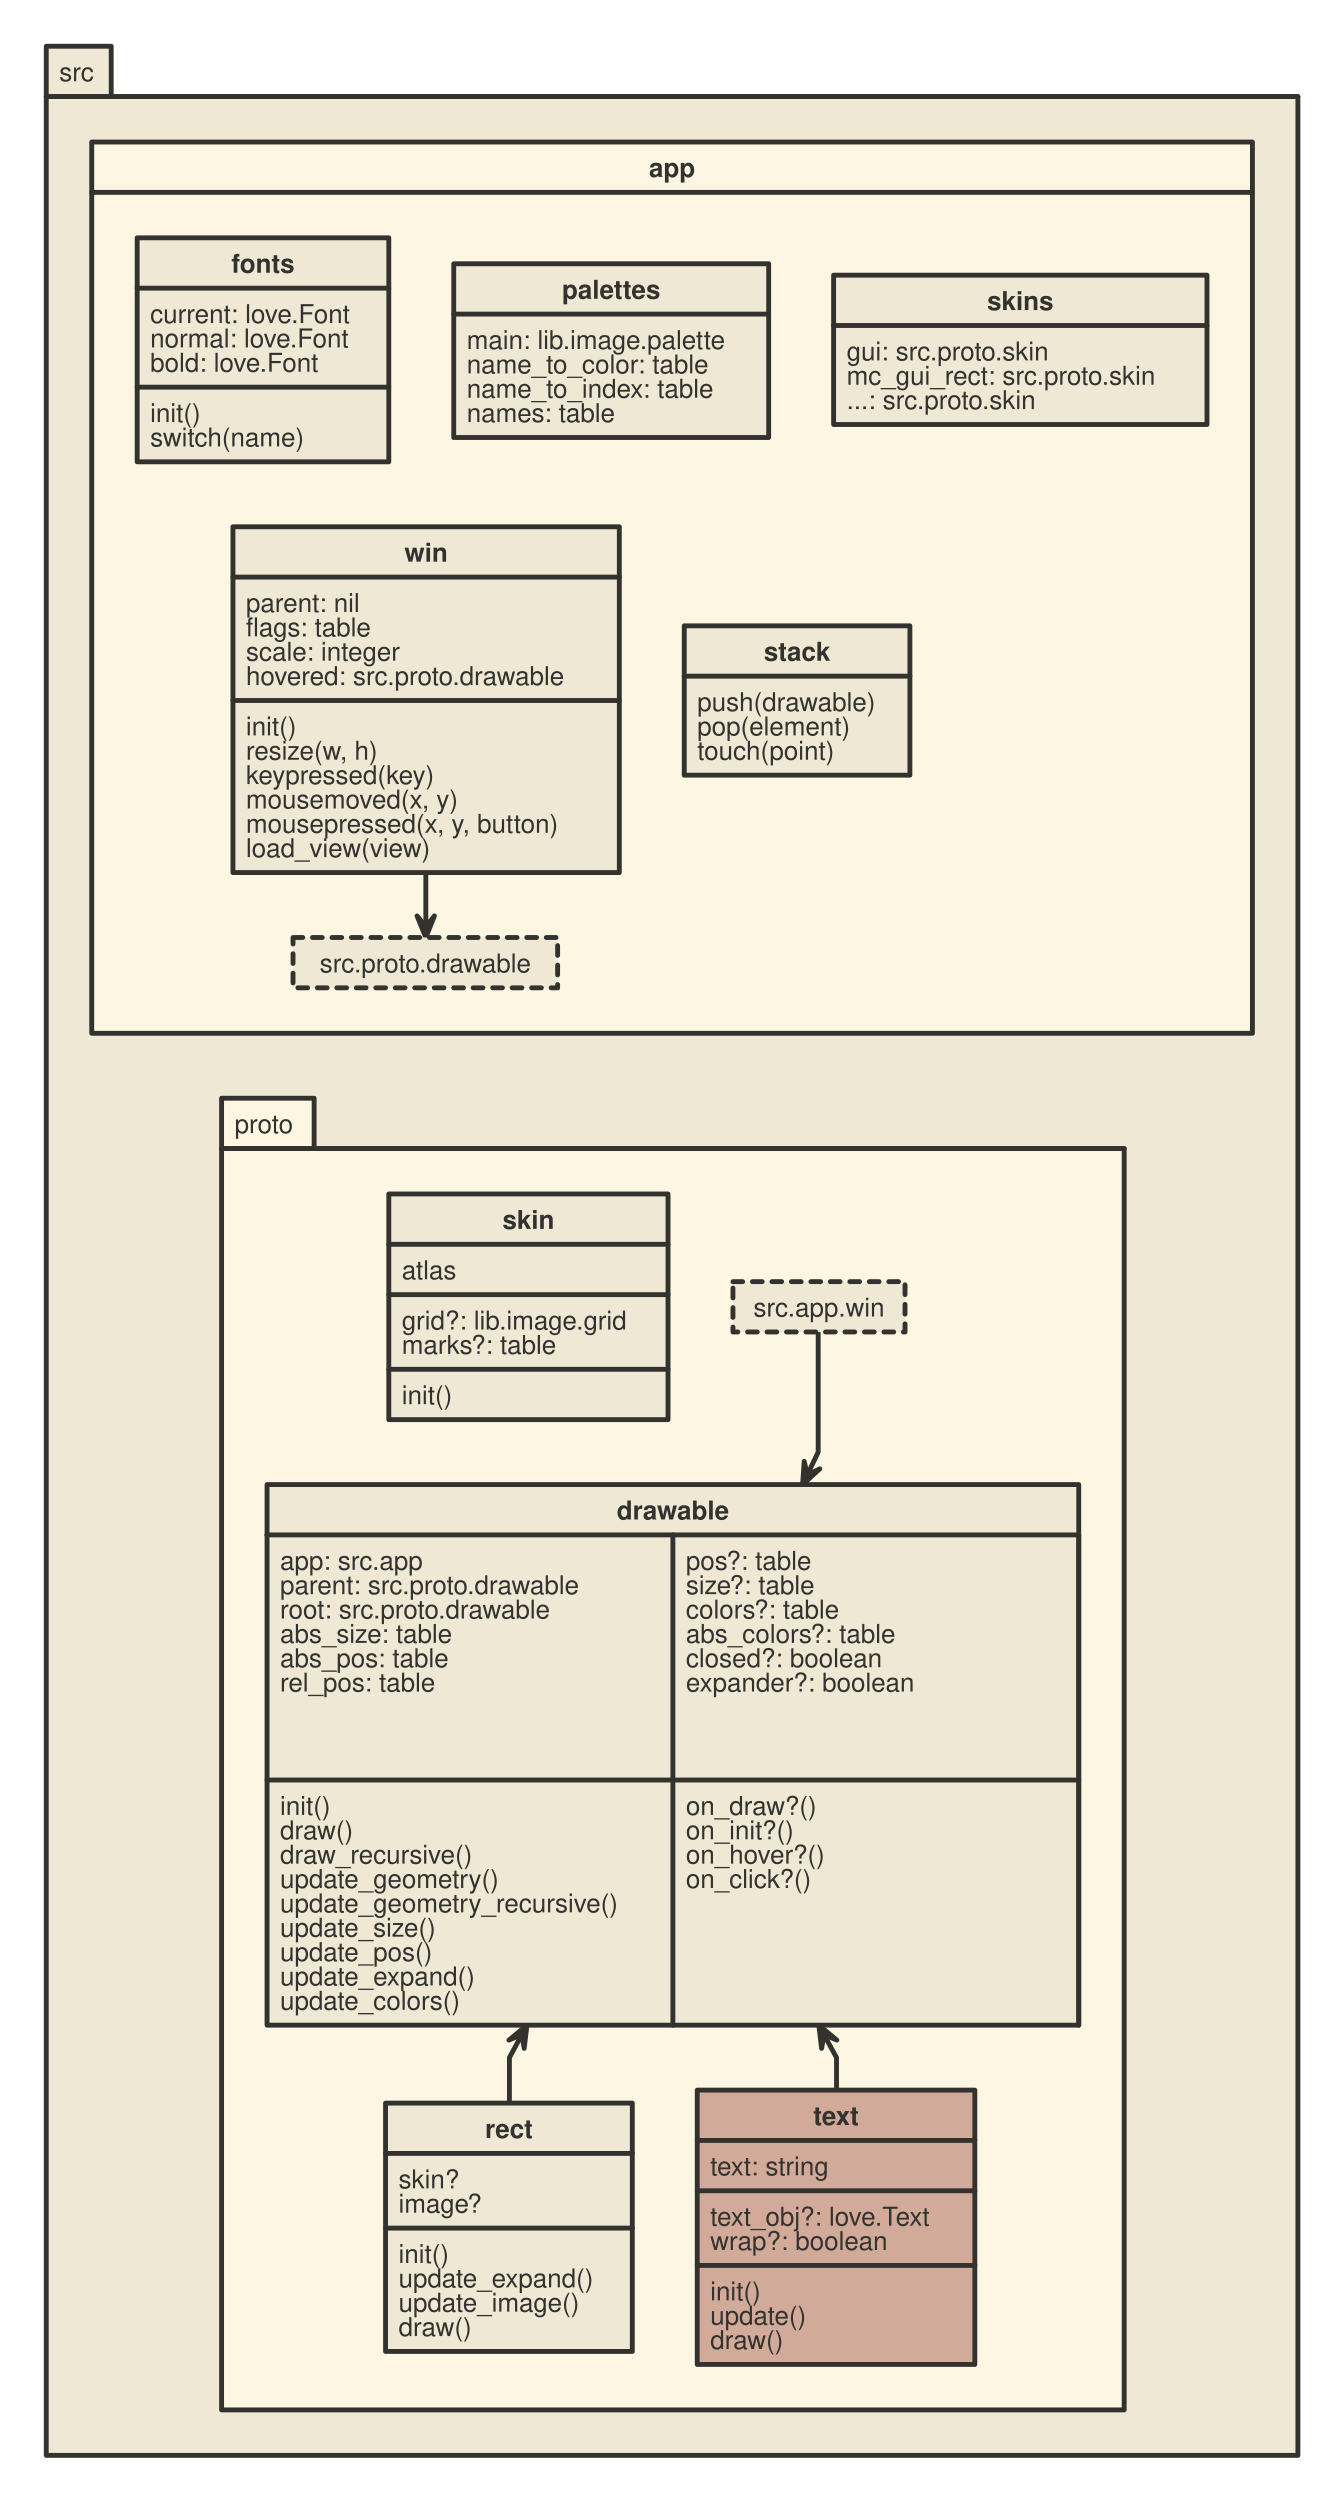
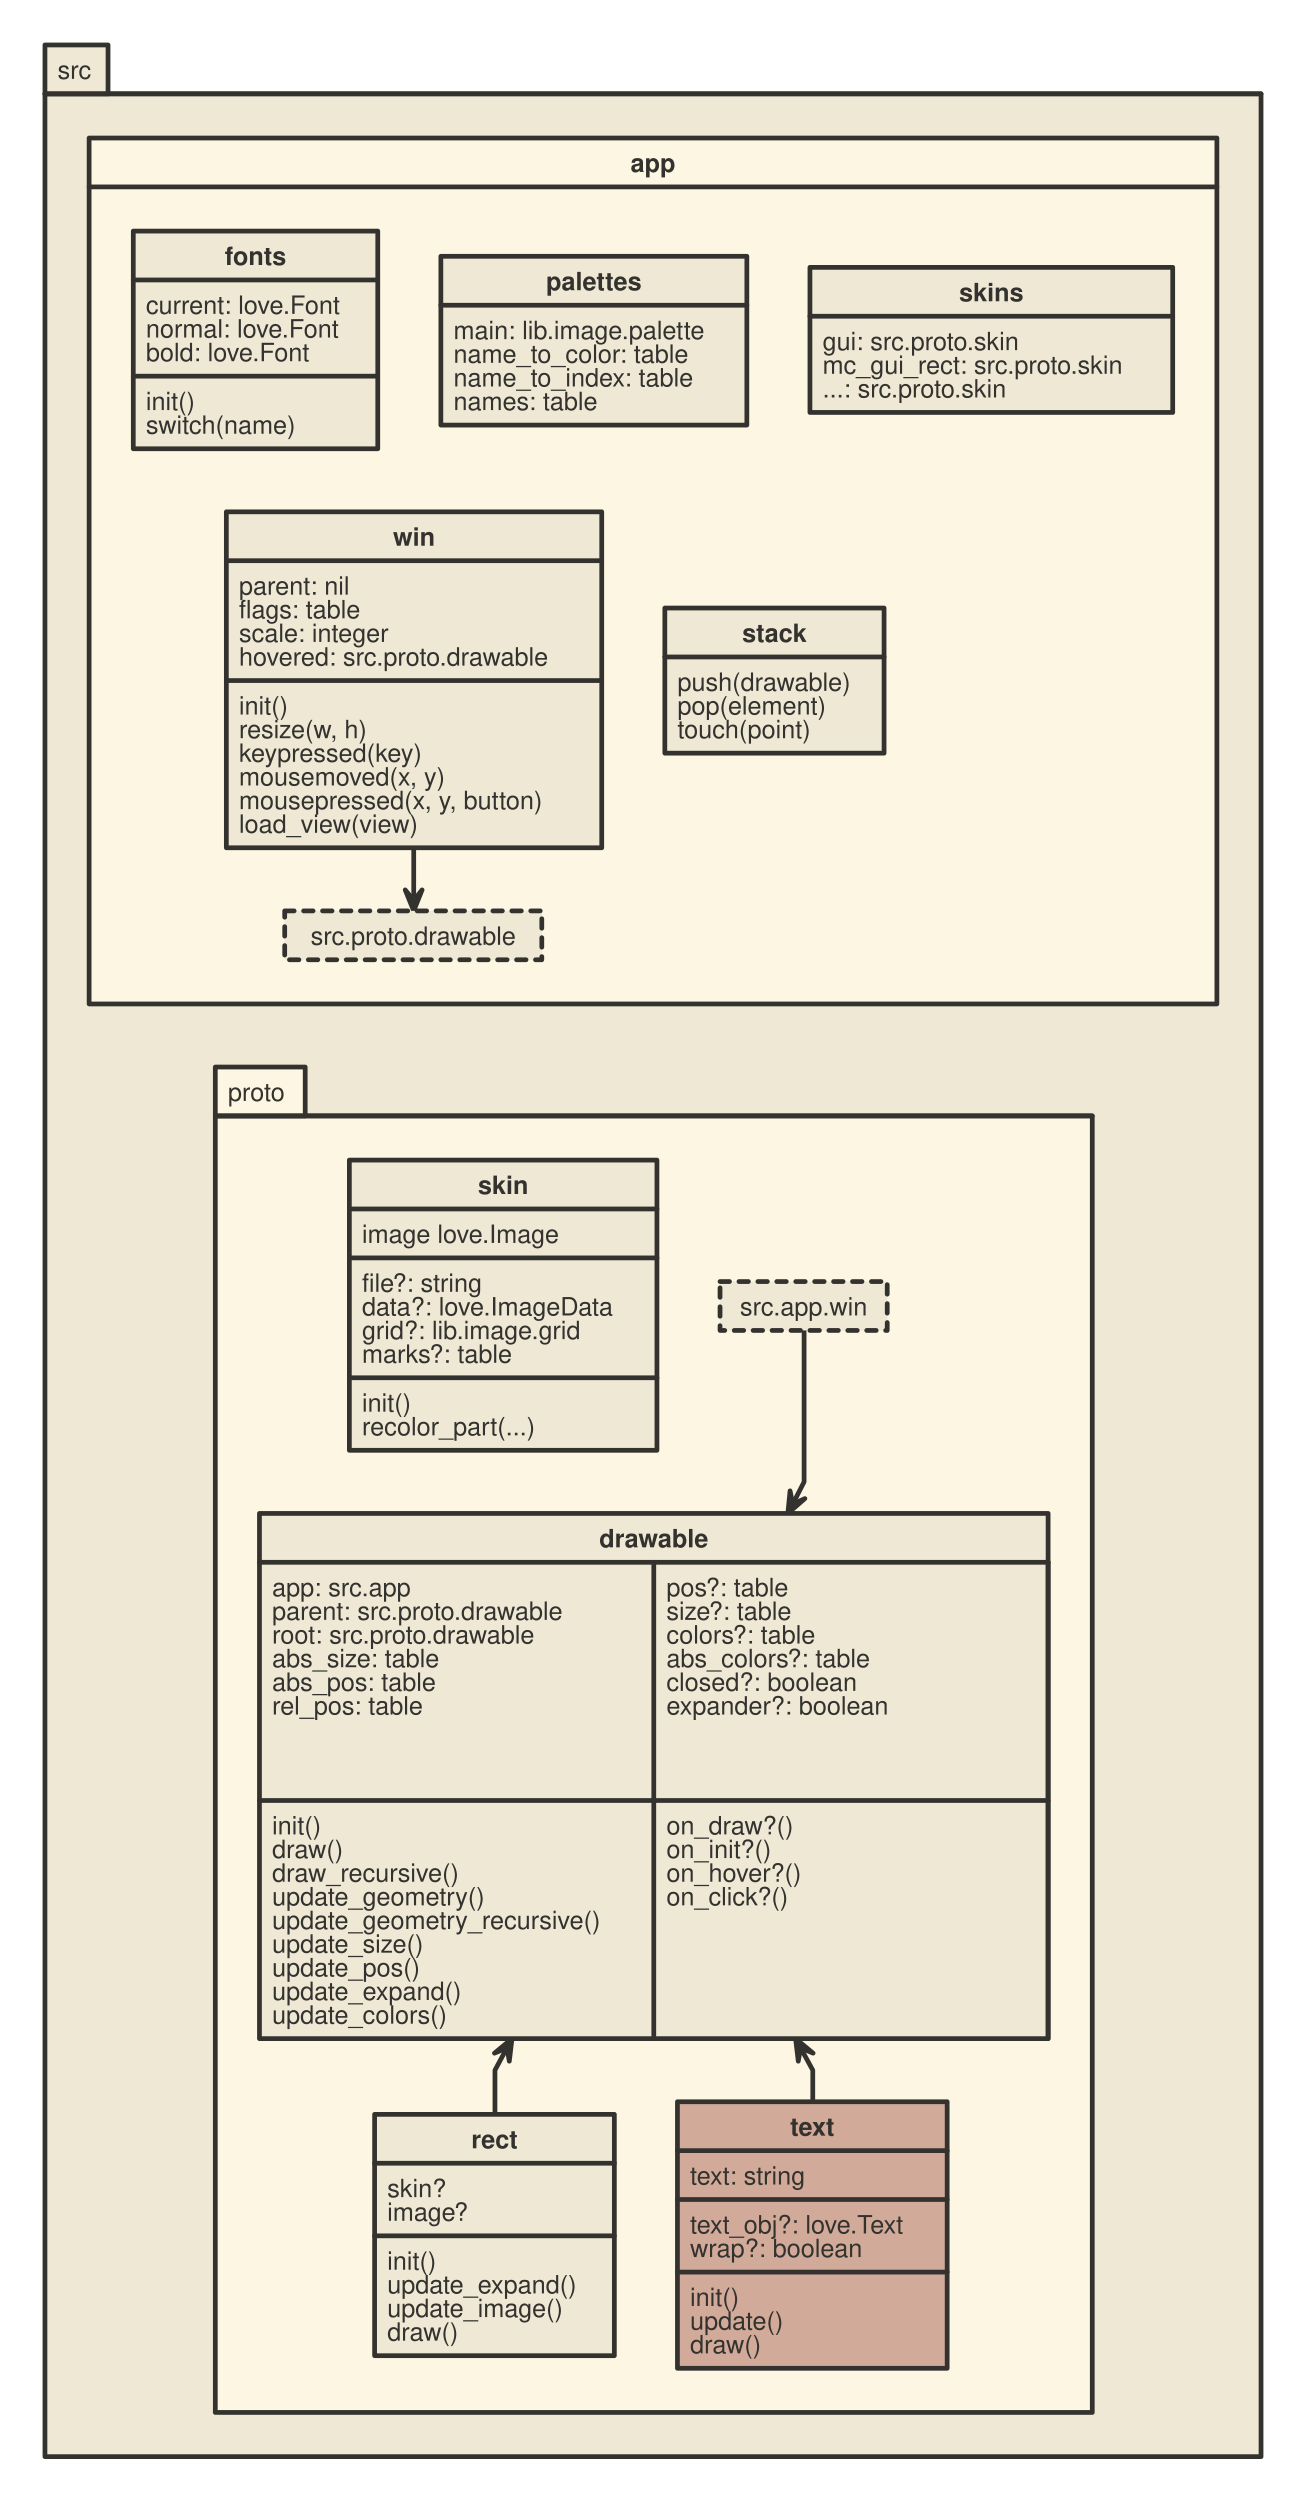
- <svg xmlns="http://www.w3.org/2000/svg" version="1.1" baseProfile="full" width="827" height="1540" viewbox="0 0 827 1540" style="font:bold  12pt Helvetica, Helvetica, sans-serif;;stroke-linejoin:round;stroke-linecap:round">
-   <rect x="0" y="0" height="1540" width="827" style="stroke:none; fill:transparent;" />
-   <rect x="28.5" y="59.5" height="1453" width="771" data-name="src" style="stroke:#33322E;fill:#eee8d5;stroke-dasharray:none;stroke-width:3;" />
+ <svg xmlns="http://www.w3.org/2000/svg" version="1.1" baseProfile="full" width="827" height="1585" viewbox="0 0 827 1585" style="font:bold  12pt Helvetica, Helvetica, sans-serif;;stroke-linejoin:round;stroke-linecap:round">
+   <rect x="0" y="0" height="1585" width="827" style="stroke:none; fill:transparent;" />
+   <rect x="28.5" y="59.5" height="1498" width="771" data-name="src" style="stroke:#33322E;fill:#eee8d5;stroke-dasharray:none;stroke-width:3;" />
  <path d="M28.5 59.5 L28.5 28.5 L68.5 28.5 L68.5 59.5 Z" data-name="src" style="stroke:#33322E;fill:#eee8d5;stroke-dasharray:none;stroke-width:3;" />
  <path d="M28.5 59.5 L799.5 59.5" data-name="src" style="stroke:#33322E;fill:none;stroke-dasharray:none;stroke-width:3;" />
  <text x="36.5" y="50" style="fill: #33322E;font:normal  12pt Helvetica, Helvetica, sans-serif;" data-name="src">src</text>
  <rect x="56.5" y="87.5" height="549" width="715" data-name="app" style="stroke:#33322E;fill:#fdf6e3;stroke-dasharray:none;stroke-width:3;" />
  <path d="M56.5 118.5 L771.5 118.5" data-name="app" style="stroke:#33322E;fill:none;stroke-dasharray:none;stroke-width:3;" />
  <text x="414" y="109" style="fill: #33322E;font:bold  12pt Helvetica, Helvetica, sans-serif;text-anchor: middle;" data-name="app">app</text>
  <path d="M262.3 537.5 L262.3 557.5 L262.3 570.8 L262.3 570.8 " data-name="app" style="stroke:#33322E;fill:none;stroke-dasharray:none;stroke-width:3;" />
  <path d="M256.9 564.2 L262.3 570.8 L267.6 564.2 L262.3 577.5 Z" data-name="app" style="stroke:#33322E;fill:#33322E;stroke-dasharray:none;stroke-width:3;" />
  <rect x="84.5" y="146.5" height="138" width="155" data-name="fonts" style="stroke:#33322E;fill:#eee8d5;stroke-dasharray:none;stroke-width:3;" />
  <path d="M84.5 177.5 L239.5 177.5" data-name="fonts" style="stroke:#33322E;fill:none;stroke-dasharray:none;stroke-width:3;" />
  <path d="M84.5 238.5 L239.5 238.5" data-name="fonts" style="stroke:#33322E;fill:none;stroke-dasharray:none;stroke-width:3;" />
  <text x="162" y="168" style="fill: #33322E;font:bold  12pt Helvetica, Helvetica, sans-serif;text-anchor: middle;" data-name="fonts">fonts</text>
  <text x="92.5" y="199" style="fill: #33322E;font:normal  12pt Helvetica, Helvetica, sans-serif;" data-name="fonts">current: love.Font</text>
  <text x="92.5" y="214" style="fill: #33322E;font:normal  12pt Helvetica, Helvetica, sans-serif;" data-name="fonts">normal: love.Font</text>
  <text x="92.5" y="229" style="fill: #33322E;font:normal  12pt Helvetica, Helvetica, sans-serif;" data-name="fonts">bold: love.Font</text>
  <text x="92.5" y="260" style="fill: #33322E;font:normal  12pt Helvetica, Helvetica, sans-serif;" data-name="fonts">init()</text>
  <text x="92.5" y="275" style="fill: #33322E;font:normal  12pt Helvetica, Helvetica, sans-serif;" data-name="fonts">switch(name)</text>
  <rect x="143.5" y="324.5" height="213" width="238" data-name="win" style="stroke:#33322E;fill:#eee8d5;stroke-dasharray:none;stroke-width:3;" />
  <path d="M143.5 355.5 L381.5 355.5" data-name="win" style="stroke:#33322E;fill:none;stroke-dasharray:none;stroke-width:3;" />
  <path d="M143.5 431.5 L381.5 431.5" data-name="win" style="stroke:#33322E;fill:none;stroke-dasharray:none;stroke-width:3;" />
  <text x="262.5" y="346" style="fill: #33322E;font:bold  12pt Helvetica, Helvetica, sans-serif;text-anchor: middle;" data-name="win">win</text>
  <text x="151.5" y="377" style="fill: #33322E;font:normal  12pt Helvetica, Helvetica, sans-serif;" data-name="win">parent: nil</text>
  <text x="151.5" y="392" style="fill: #33322E;font:normal  12pt Helvetica, Helvetica, sans-serif;" data-name="win">flags: table</text>
  <text x="151.5" y="407" style="fill: #33322E;font:normal  12pt Helvetica, Helvetica, sans-serif;" data-name="win">scale: integer</text>
  <text x="151.5" y="422" style="fill: #33322E;font:normal  12pt Helvetica, Helvetica, sans-serif;" data-name="win">hovered: src.proto.drawable</text>
  <text x="151.5" y="453" style="fill: #33322E;font:normal  12pt Helvetica, Helvetica, sans-serif;" data-name="win">init()</text>
  <text x="151.5" y="468" style="fill: #33322E;font:normal  12pt Helvetica, Helvetica, sans-serif;" data-name="win">resize(w, h)</text>
  <text x="151.5" y="483" style="fill: #33322E;font:normal  12pt Helvetica, Helvetica, sans-serif;" data-name="win">keypressed(key)</text>
  <text x="151.5" y="498" style="fill: #33322E;font:normal  12pt Helvetica, Helvetica, sans-serif;" data-name="win">mousemoved(x, y)</text>
  <text x="151.5" y="513" style="fill: #33322E;font:normal  12pt Helvetica, Helvetica, sans-serif;" data-name="win">mousepressed(x, y, button)</text>
  <text x="151.5" y="528" style="fill: #33322E;font:normal  12pt Helvetica, Helvetica, sans-serif;" data-name="win">load_view(view)</text>
  <rect x="279.5" y="162.5" height="107" width="194" data-name="palettes" style="stroke:#33322E;fill:#eee8d5;stroke-dasharray:none;stroke-width:3;" />
  <path d="M279.5 193.5 L473.5 193.5" data-name="palettes" style="stroke:#33322E;fill:none;stroke-dasharray:none;stroke-width:3;" />
  <text x="376.5" y="184" style="fill: #33322E;font:bold  12pt Helvetica, Helvetica, sans-serif;text-anchor: middle;" data-name="palettes">palettes</text>
  <text x="287.5" y="215" style="fill: #33322E;font:normal  12pt Helvetica, Helvetica, sans-serif;" data-name="palettes">main: lib.image.palette</text>
  <text x="287.5" y="230" style="fill: #33322E;font:normal  12pt Helvetica, Helvetica, sans-serif;" data-name="palettes">name_to_color: table</text>
  <text x="287.5" y="245" style="fill: #33322E;font:normal  12pt Helvetica, Helvetica, sans-serif;" data-name="palettes">name_to_index: table</text>
  <text x="287.5" y="260" style="fill: #33322E;font:normal  12pt Helvetica, Helvetica, sans-serif;" data-name="palettes">names: table</text>
  <rect x="513.5" y="169.5" height="92" width="230" data-name="skins" style="stroke:#33322E;fill:#eee8d5;stroke-dasharray:none;stroke-width:3;" />
  <path d="M513.5 200.5 L743.5 200.5" data-name="skins" style="stroke:#33322E;fill:none;stroke-dasharray:none;stroke-width:3;" />
  <text x="628.5" y="191" style="fill: #33322E;font:bold  12pt Helvetica, Helvetica, sans-serif;text-anchor: middle;" data-name="skins">skins</text>
  <text x="521.5" y="222" style="fill: #33322E;font:normal  12pt Helvetica, Helvetica, sans-serif;" data-name="skins">gui: src.proto.skin</text>
  <text x="521.5" y="237" style="fill: #33322E;font:normal  12pt Helvetica, Helvetica, sans-serif;" data-name="skins">mc_gui_rect: src.proto.skin</text>
  <text x="521.5" y="252" style="fill: #33322E;font:normal  12pt Helvetica, Helvetica, sans-serif;" data-name="skins">...: src.proto.skin</text>
  <rect x="421.5" y="385.5" height="92" width="139" data-name="stack" style="stroke:#33322E;fill:#eee8d5;stroke-dasharray:none;stroke-width:3;" />
  <path d="M421.5 416.5 L560.5 416.5" data-name="stack" style="stroke:#33322E;fill:none;stroke-dasharray:none;stroke-width:3;" />
  <text x="491" y="407" style="fill: #33322E;font:bold  12pt Helvetica, Helvetica, sans-serif;text-anchor: middle;" data-name="stack">stack</text>
  <text x="429.5" y="438" style="fill: #33322E;font:normal  12pt Helvetica, Helvetica, sans-serif;" data-name="stack">push(drawable)</text>
  <text x="429.5" y="453" style="fill: #33322E;font:normal  12pt Helvetica, Helvetica, sans-serif;" data-name="stack">pop(element)</text>
  <text x="429.5" y="468" style="fill: #33322E;font:normal  12pt Helvetica, Helvetica, sans-serif;" data-name="stack">touch(point)</text>
  <rect x="180.5" y="577.5" height="31" width="163" data-name="src.proto.drawable" style="stroke:#33322E;fill:#eee8d5;stroke-dasharray:6 6;stroke-width:3;" />
  <text x="262" y="599" style="fill: #33322E;font:normal  12pt Helvetica, Helvetica, sans-serif;text-anchor: middle;" data-name="src.proto.drawable">src.proto.drawable</text>
-   <rect x="136.5" y="707.5" height="777" width="556" data-name="proto" style="stroke:#33322E;fill:#fdf6e3;stroke-dasharray:none;stroke-width:3;" />
+   <rect x="136.5" y="707.5" height="822" width="556" data-name="proto" style="stroke:#33322E;fill:#fdf6e3;stroke-dasharray:none;stroke-width:3;" />
  <path d="M136.5 707.5 L136.5 676.5 L193.5 676.5 L193.5 707.5 Z" data-name="proto" style="stroke:#33322E;fill:#fdf6e3;stroke-dasharray:none;stroke-width:3;" />
  <path d="M136.5 707.5 L692.5 707.5" data-name="proto" style="stroke:#33322E;fill:none;stroke-dasharray:none;stroke-width:3;" />
  <text x="144.5" y="698" style="fill: #33322E;font:normal  12pt Helvetica, Helvetica, sans-serif;" data-name="proto">proto</text>
-   <path d="M504 820.5 L504 894.5 L497.3 908.5 L497.3 908.5 " data-name="proto" style="stroke:#33322E;fill:none;stroke-dasharray:none;stroke-width:3;" />
-   <path d="M495.4 900.2 L497.3 908.5 L505 904.8 L494.4 914.5 Z" data-name="proto" style="stroke:#33322E;fill:#33322E;stroke-dasharray:none;stroke-width:3;" />
-   <path d="M321.4 1253.4 L313.8 1267.5 L313.8 1295.5 L313.8 1295.5 " data-name="proto" style="stroke:#33322E;fill:none;stroke-dasharray:none;stroke-width:3;" />
-   <path d="M322.9 1261.8 L321.4 1253.4 L313.5 1256.7 L324.6 1247.5 Z" data-name="proto" style="stroke:#33322E;fill:#33322E;stroke-dasharray:none;stroke-width:3;" />
-   <path d="M507.6 1253.4 L515.3 1267.5 L515.3 1287.5 L515.3 1287.5 " data-name="proto" style="stroke:#33322E;fill:none;stroke-dasharray:none;stroke-width:3;" />
-   <path d="M515.5 1256.7 L507.6 1253.4 L506.1 1261.8 L504.4 1247.5 Z" data-name="proto" style="stroke:#33322E;fill:#33322E;stroke-dasharray:none;stroke-width:3;" />
-   <rect x="164.5" y="914.5" height="333" width="500" data-name="drawable" style="stroke:#33322E;fill:#eee8d5;stroke-dasharray:none;stroke-width:3;" />
-   <path d="M164.5 945.5 L164.5 945.5" data-name="drawable" style="stroke:#33322E;fill:none;stroke-dasharray:none;stroke-width:3;" />
-   <path d="M164.5 945.5 L664.5 945.5" data-name="drawable" style="stroke:#33322E;fill:none;stroke-dasharray:none;stroke-width:3;" />
-   <path d="M164.5 1096.5 L664.5 1096.5" data-name="drawable" style="stroke:#33322E;fill:none;stroke-dasharray:none;stroke-width:3;" />
-   <path d="M414.5 945.5 L414.5 1247.5" data-name="drawable" style="stroke:#33322E;fill:none;stroke-dasharray:none;stroke-width:3;" />
-   <path d="M664.5 945.5 L664.5 1247.5" data-name="drawable" style="stroke:#33322E;fill:none;stroke-dasharray:none;stroke-width:3;" />
-   <text x="414.5" y="936" style="fill: #33322E;font:bold  12pt Helvetica, Helvetica, sans-serif;text-anchor: middle;" data-name="drawable">drawable</text>
-   <text x="172.5" y="967" style="fill: #33322E;font:normal  12pt Helvetica, Helvetica, sans-serif;" data-name="drawable">app: src.app</text>
-   <text x="172.5" y="982" style="fill: #33322E;font:normal  12pt Helvetica, Helvetica, sans-serif;" data-name="drawable">parent: src.proto.drawable</text>
-   <text x="172.5" y="997" style="fill: #33322E;font:normal  12pt Helvetica, Helvetica, sans-serif;" data-name="drawable">root: src.proto.drawable</text>
-   <text x="172.5" y="1012" style="fill: #33322E;font:normal  12pt Helvetica, Helvetica, sans-serif;" data-name="drawable">abs_size: table</text>
-   <text x="172.5" y="1027" style="fill: #33322E;font:normal  12pt Helvetica, Helvetica, sans-serif;" data-name="drawable">abs_pos: table</text>
-   <text x="172.5" y="1042" style="fill: #33322E;font:normal  12pt Helvetica, Helvetica, sans-serif;" data-name="drawable">rel_pos: table</text>
-   <text x="422.5" y="967" style="fill: #33322E;font:normal  12pt Helvetica, Helvetica, sans-serif;" data-name="drawable">pos?: table</text>
-   <text x="422.5" y="982" style="fill: #33322E;font:normal  12pt Helvetica, Helvetica, sans-serif;" data-name="drawable">size?: table</text>
-   <text x="422.5" y="997" style="fill: #33322E;font:normal  12pt Helvetica, Helvetica, sans-serif;" data-name="drawable">colors?: table</text>
-   <text x="422.5" y="1012" style="fill: #33322E;font:normal  12pt Helvetica, Helvetica, sans-serif;" data-name="drawable">abs_colors?: table</text>
-   <text x="422.5" y="1027" style="fill: #33322E;font:normal  12pt Helvetica, Helvetica, sans-serif;" data-name="drawable">closed?: boolean</text>
-   <text x="422.5" y="1042" style="fill: #33322E;font:normal  12pt Helvetica, Helvetica, sans-serif;" data-name="drawable">expander?: boolean</text>
-   <text x="172.5" y="1118" style="fill: #33322E;font:normal  12pt Helvetica, Helvetica, sans-serif;" data-name="drawable">init()</text>
-   <text x="172.5" y="1133" style="fill: #33322E;font:normal  12pt Helvetica, Helvetica, sans-serif;" data-name="drawable">draw()</text>
-   <text x="172.5" y="1148" style="fill: #33322E;font:normal  12pt Helvetica, Helvetica, sans-serif;" data-name="drawable">draw_recursive()</text>
-   <text x="172.5" y="1163" style="fill: #33322E;font:normal  12pt Helvetica, Helvetica, sans-serif;" data-name="drawable">update_geometry()</text>
-   <text x="172.5" y="1178" style="fill: #33322E;font:normal  12pt Helvetica, Helvetica, sans-serif;" data-name="drawable">update_geometry_recursive()</text>
-   <text x="172.5" y="1193" style="fill: #33322E;font:normal  12pt Helvetica, Helvetica, sans-serif;" data-name="drawable">update_size()</text>
-   <text x="172.5" y="1208" style="fill: #33322E;font:normal  12pt Helvetica, Helvetica, sans-serif;" data-name="drawable">update_pos()</text>
-   <text x="172.5" y="1223" style="fill: #33322E;font:normal  12pt Helvetica, Helvetica, sans-serif;" data-name="drawable">update_expand()</text>
-   <text x="172.5" y="1238" style="fill: #33322E;font:normal  12pt Helvetica, Helvetica, sans-serif;" data-name="drawable">update_colors()</text>
-   <text x="422.5" y="1118" style="fill: #33322E;font:normal  12pt Helvetica, Helvetica, sans-serif;" data-name="drawable">on_draw?()</text>
-   <text x="422.5" y="1133" style="fill: #33322E;font:normal  12pt Helvetica, Helvetica, sans-serif;" data-name="drawable">on_init?()</text>
-   <text x="422.5" y="1148" style="fill: #33322E;font:normal  12pt Helvetica, Helvetica, sans-serif;" data-name="drawable">on_hover?()</text>
-   <text x="422.5" y="1163" style="fill: #33322E;font:normal  12pt Helvetica, Helvetica, sans-serif;" data-name="drawable">on_click?()</text>
-   <rect x="239.5" y="735.5" height="139" width="172" data-name="skin" style="stroke:#33322E;fill:#eee8d5;stroke-dasharray:none;stroke-width:3;" />
-   <path d="M239.5 766.5 L411.5 766.5" data-name="skin" style="stroke:#33322E;fill:none;stroke-dasharray:none;stroke-width:3;" />
-   <path d="M239.5 797.5 L411.5 797.5" data-name="skin" style="stroke:#33322E;fill:none;stroke-dasharray:none;stroke-width:3;" />
-   <path d="M239.5 843.5 L411.5 843.5" data-name="skin" style="stroke:#33322E;fill:none;stroke-dasharray:none;stroke-width:3;" />
-   <text x="325.5" y="757" style="fill: #33322E;font:bold  12pt Helvetica, Helvetica, sans-serif;text-anchor: middle;" data-name="skin">skin</text>
-   <text x="247.5" y="788" style="fill: #33322E;font:normal  12pt Helvetica, Helvetica, sans-serif;" data-name="skin">atlas</text>
-   <text x="247.5" y="819" style="fill: #33322E;font:normal  12pt Helvetica, Helvetica, sans-serif;" data-name="skin">grid?: lib.image.grid</text>
-   <text x="247.5" y="834" style="fill: #33322E;font:normal  12pt Helvetica, Helvetica, sans-serif;" data-name="skin">marks?: table</text>
-   <text x="247.5" y="865" style="fill: #33322E;font:normal  12pt Helvetica, Helvetica, sans-serif;" data-name="skin">init()</text>
-   <rect x="429.5" y="1287.5" height="169" width="171" data-name="text" style="stroke:#33322E;fill:#D2AA99;stroke-dasharray:none;stroke-width:3;" />
-   <path d="M429.5 1318.5 L600.5 1318.5" data-name="text" style="stroke:#33322E;fill:none;stroke-dasharray:none;stroke-width:3;" />
-   <path d="M429.5 1349.5 L600.5 1349.5" data-name="text" style="stroke:#33322E;fill:none;stroke-dasharray:none;stroke-width:3;" />
-   <path d="M429.5 1395.5 L600.5 1395.5" data-name="text" style="stroke:#33322E;fill:none;stroke-dasharray:none;stroke-width:3;" />
-   <text x="515" y="1309" style="fill: #33322E;font:bold  12pt Helvetica, Helvetica, sans-serif;text-anchor: middle;" data-name="text">text</text>
-   <text x="437.5" y="1340" style="fill: #33322E;font:normal  12pt Helvetica, Helvetica, sans-serif;" data-name="text">text: string</text>
-   <text x="437.5" y="1371" style="fill: #33322E;font:normal  12pt Helvetica, Helvetica, sans-serif;" data-name="text">text_obj?: love.Text</text>
-   <text x="437.5" y="1386" style="fill: #33322E;font:normal  12pt Helvetica, Helvetica, sans-serif;" data-name="text">wrap?: boolean</text>
-   <text x="437.5" y="1417" style="fill: #33322E;font:normal  12pt Helvetica, Helvetica, sans-serif;" data-name="text">init()</text>
-   <text x="437.5" y="1432" style="fill: #33322E;font:normal  12pt Helvetica, Helvetica, sans-serif;" data-name="text">update()</text>
-   <text x="437.5" y="1447" style="fill: #33322E;font:normal  12pt Helvetica, Helvetica, sans-serif;" data-name="text">draw()</text>
-   <rect x="237.5" y="1295.5" height="153" width="152" data-name="rect" style="stroke:#33322E;fill:#eee8d5;stroke-dasharray:none;stroke-width:3;" />
-   <path d="M237.5 1326.5 L389.5 1326.5" data-name="rect" style="stroke:#33322E;fill:none;stroke-dasharray:none;stroke-width:3;" />
-   <path d="M237.5 1372.5 L389.5 1372.5" data-name="rect" style="stroke:#33322E;fill:none;stroke-dasharray:none;stroke-width:3;" />
-   <text x="313.5" y="1317" style="fill: #33322E;font:bold  12pt Helvetica, Helvetica, sans-serif;text-anchor: middle;" data-name="rect">rect</text>
-   <text x="245.5" y="1348" style="fill: #33322E;font:normal  12pt Helvetica, Helvetica, sans-serif;" data-name="rect">skin?</text>
-   <text x="245.5" y="1363" style="fill: #33322E;font:normal  12pt Helvetica, Helvetica, sans-serif;" data-name="rect">image?</text>
-   <text x="245.5" y="1394" style="fill: #33322E;font:normal  12pt Helvetica, Helvetica, sans-serif;" data-name="rect">init()</text>
-   <text x="245.5" y="1409" style="fill: #33322E;font:normal  12pt Helvetica, Helvetica, sans-serif;" data-name="rect">update_expand()</text>
-   <text x="245.5" y="1424" style="fill: #33322E;font:normal  12pt Helvetica, Helvetica, sans-serif;" data-name="rect">update_image()</text>
-   <text x="245.5" y="1439" style="fill: #33322E;font:normal  12pt Helvetica, Helvetica, sans-serif;" data-name="rect">draw()</text>
-   <rect x="451.5" y="789.5" height="31" width="106" data-name="src.app.win" style="stroke:#33322E;fill:#eee8d5;stroke-dasharray:6 6;stroke-width:3;" />
-   <text x="504.5" y="811" style="fill: #33322E;font:normal  12pt Helvetica, Helvetica, sans-serif;text-anchor: middle;" data-name="src.app.win">src.app.win</text>
+   <path d="M509.8 843 L509.8 939.5 L502.6 953.6 L502.6 953.6 " data-name="proto" style="stroke:#33322E;fill:none;stroke-dasharray:none;stroke-width:3;" />
+   <path d="M500.9 945.2 L502.6 953.6 L510.3 950.1 L499.5 959.5 Z" data-name="proto" style="stroke:#33322E;fill:#33322E;stroke-dasharray:none;stroke-width:3;" />
+   <path d="M321.4 1298.4 L313.8 1312.5 L313.8 1340.5 L313.8 1340.5 " data-name="proto" style="stroke:#33322E;fill:none;stroke-dasharray:none;stroke-width:3;" />
+   <path d="M322.9 1306.8 L321.4 1298.4 L313.5 1301.7 L324.6 1292.5 Z" data-name="proto" style="stroke:#33322E;fill:#33322E;stroke-dasharray:none;stroke-width:3;" />
+   <path d="M507.6 1298.4 L515.3 1312.5 L515.3 1332.5 L515.3 1332.5 " data-name="proto" style="stroke:#33322E;fill:none;stroke-dasharray:none;stroke-width:3;" />
+   <path d="M515.5 1301.7 L507.6 1298.4 L506.1 1306.8 L504.4 1292.5 Z" data-name="proto" style="stroke:#33322E;fill:#33322E;stroke-dasharray:none;stroke-width:3;" />
+   <rect x="164.5" y="959.5" height="333" width="500" data-name="drawable" style="stroke:#33322E;fill:#eee8d5;stroke-dasharray:none;stroke-width:3;" />
+   <path d="M164.5 990.5 L164.5 990.5" data-name="drawable" style="stroke:#33322E;fill:none;stroke-dasharray:none;stroke-width:3;" />
+   <path d="M164.5 990.5 L664.5 990.5" data-name="drawable" style="stroke:#33322E;fill:none;stroke-dasharray:none;stroke-width:3;" />
+   <path d="M164.5 1141.5 L664.5 1141.5" data-name="drawable" style="stroke:#33322E;fill:none;stroke-dasharray:none;stroke-width:3;" />
+   <path d="M414.5 990.5 L414.5 1292.5" data-name="drawable" style="stroke:#33322E;fill:none;stroke-dasharray:none;stroke-width:3;" />
+   <path d="M664.5 990.5 L664.5 1292.5" data-name="drawable" style="stroke:#33322E;fill:none;stroke-dasharray:none;stroke-width:3;" />
+   <text x="414.5" y="981" style="fill: #33322E;font:bold  12pt Helvetica, Helvetica, sans-serif;text-anchor: middle;" data-name="drawable">drawable</text>
+   <text x="172.5" y="1012" style="fill: #33322E;font:normal  12pt Helvetica, Helvetica, sans-serif;" data-name="drawable">app: src.app</text>
+   <text x="172.5" y="1027" style="fill: #33322E;font:normal  12pt Helvetica, Helvetica, sans-serif;" data-name="drawable">parent: src.proto.drawable</text>
+   <text x="172.5" y="1042" style="fill: #33322E;font:normal  12pt Helvetica, Helvetica, sans-serif;" data-name="drawable">root: src.proto.drawable</text>
+   <text x="172.5" y="1057" style="fill: #33322E;font:normal  12pt Helvetica, Helvetica, sans-serif;" data-name="drawable">abs_size: table</text>
+   <text x="172.5" y="1072" style="fill: #33322E;font:normal  12pt Helvetica, Helvetica, sans-serif;" data-name="drawable">abs_pos: table</text>
+   <text x="172.5" y="1087" style="fill: #33322E;font:normal  12pt Helvetica, Helvetica, sans-serif;" data-name="drawable">rel_pos: table</text>
+   <text x="422.5" y="1012" style="fill: #33322E;font:normal  12pt Helvetica, Helvetica, sans-serif;" data-name="drawable">pos?: table</text>
+   <text x="422.5" y="1027" style="fill: #33322E;font:normal  12pt Helvetica, Helvetica, sans-serif;" data-name="drawable">size?: table</text>
+   <text x="422.5" y="1042" style="fill: #33322E;font:normal  12pt Helvetica, Helvetica, sans-serif;" data-name="drawable">colors?: table</text>
+   <text x="422.5" y="1057" style="fill: #33322E;font:normal  12pt Helvetica, Helvetica, sans-serif;" data-name="drawable">abs_colors?: table</text>
+   <text x="422.5" y="1072" style="fill: #33322E;font:normal  12pt Helvetica, Helvetica, sans-serif;" data-name="drawable">closed?: boolean</text>
+   <text x="422.5" y="1087" style="fill: #33322E;font:normal  12pt Helvetica, Helvetica, sans-serif;" data-name="drawable">expander?: boolean</text>
+   <text x="172.5" y="1163" style="fill: #33322E;font:normal  12pt Helvetica, Helvetica, sans-serif;" data-name="drawable">init()</text>
+   <text x="172.5" y="1178" style="fill: #33322E;font:normal  12pt Helvetica, Helvetica, sans-serif;" data-name="drawable">draw()</text>
+   <text x="172.5" y="1193" style="fill: #33322E;font:normal  12pt Helvetica, Helvetica, sans-serif;" data-name="drawable">draw_recursive()</text>
+   <text x="172.5" y="1208" style="fill: #33322E;font:normal  12pt Helvetica, Helvetica, sans-serif;" data-name="drawable">update_geometry()</text>
+   <text x="172.5" y="1223" style="fill: #33322E;font:normal  12pt Helvetica, Helvetica, sans-serif;" data-name="drawable">update_geometry_recursive()</text>
+   <text x="172.5" y="1238" style="fill: #33322E;font:normal  12pt Helvetica, Helvetica, sans-serif;" data-name="drawable">update_size()</text>
+   <text x="172.5" y="1253" style="fill: #33322E;font:normal  12pt Helvetica, Helvetica, sans-serif;" data-name="drawable">update_pos()</text>
+   <text x="172.5" y="1268" style="fill: #33322E;font:normal  12pt Helvetica, Helvetica, sans-serif;" data-name="drawable">update_expand()</text>
+   <text x="172.5" y="1283" style="fill: #33322E;font:normal  12pt Helvetica, Helvetica, sans-serif;" data-name="drawable">update_colors()</text>
+   <text x="422.5" y="1163" style="fill: #33322E;font:normal  12pt Helvetica, Helvetica, sans-serif;" data-name="drawable">on_draw?()</text>
+   <text x="422.5" y="1178" style="fill: #33322E;font:normal  12pt Helvetica, Helvetica, sans-serif;" data-name="drawable">on_init?()</text>
+   <text x="422.5" y="1193" style="fill: #33322E;font:normal  12pt Helvetica, Helvetica, sans-serif;" data-name="drawable">on_hover?()</text>
+   <text x="422.5" y="1208" style="fill: #33322E;font:normal  12pt Helvetica, Helvetica, sans-serif;" data-name="drawable">on_click?()</text>
+   <rect x="221.5" y="735.5" height="184" width="195" data-name="skin" style="stroke:#33322E;fill:#eee8d5;stroke-dasharray:none;stroke-width:3;" />
+   <path d="M221.5 766.5 L416.5 766.5" data-name="skin" style="stroke:#33322E;fill:none;stroke-dasharray:none;stroke-width:3;" />
+   <path d="M221.5 797.5 L416.5 797.5" data-name="skin" style="stroke:#33322E;fill:none;stroke-dasharray:none;stroke-width:3;" />
+   <path d="M221.5 873.5 L416.5 873.5" data-name="skin" style="stroke:#33322E;fill:none;stroke-dasharray:none;stroke-width:3;" />
+   <text x="319" y="757" style="fill: #33322E;font:bold  12pt Helvetica, Helvetica, sans-serif;text-anchor: middle;" data-name="skin">skin</text>
+   <text x="229.5" y="788" style="fill: #33322E;font:normal  12pt Helvetica, Helvetica, sans-serif;" data-name="skin">image love.Image</text>
+   <text x="229.5" y="819" style="fill: #33322E;font:normal  12pt Helvetica, Helvetica, sans-serif;" data-name="skin">file?: string</text>
+   <text x="229.5" y="834" style="fill: #33322E;font:normal  12pt Helvetica, Helvetica, sans-serif;" data-name="skin">data?: love.ImageData</text>
+   <text x="229.5" y="849" style="fill: #33322E;font:normal  12pt Helvetica, Helvetica, sans-serif;" data-name="skin">grid?: lib.image.grid</text>
+   <text x="229.5" y="864" style="fill: #33322E;font:normal  12pt Helvetica, Helvetica, sans-serif;" data-name="skin">marks?: table</text>
+   <text x="229.5" y="895" style="fill: #33322E;font:normal  12pt Helvetica, Helvetica, sans-serif;" data-name="skin">init()</text>
+   <text x="229.5" y="910" style="fill: #33322E;font:normal  12pt Helvetica, Helvetica, sans-serif;" data-name="skin">recolor_part(...)</text>
+   <rect x="429.5" y="1332.5" height="169" width="171" data-name="text" style="stroke:#33322E;fill:#D2AA99;stroke-dasharray:none;stroke-width:3;" />
+   <path d="M429.5 1363.5 L600.5 1363.5" data-name="text" style="stroke:#33322E;fill:none;stroke-dasharray:none;stroke-width:3;" />
+   <path d="M429.5 1394.5 L600.5 1394.5" data-name="text" style="stroke:#33322E;fill:none;stroke-dasharray:none;stroke-width:3;" />
+   <path d="M429.5 1440.5 L600.5 1440.5" data-name="text" style="stroke:#33322E;fill:none;stroke-dasharray:none;stroke-width:3;" />
+   <text x="515" y="1354" style="fill: #33322E;font:bold  12pt Helvetica, Helvetica, sans-serif;text-anchor: middle;" data-name="text">text</text>
+   <text x="437.5" y="1385" style="fill: #33322E;font:normal  12pt Helvetica, Helvetica, sans-serif;" data-name="text">text: string</text>
+   <text x="437.5" y="1416" style="fill: #33322E;font:normal  12pt Helvetica, Helvetica, sans-serif;" data-name="text">text_obj?: love.Text</text>
+   <text x="437.5" y="1431" style="fill: #33322E;font:normal  12pt Helvetica, Helvetica, sans-serif;" data-name="text">wrap?: boolean</text>
+   <text x="437.5" y="1462" style="fill: #33322E;font:normal  12pt Helvetica, Helvetica, sans-serif;" data-name="text">init()</text>
+   <text x="437.5" y="1477" style="fill: #33322E;font:normal  12pt Helvetica, Helvetica, sans-serif;" data-name="text">update()</text>
+   <text x="437.5" y="1492" style="fill: #33322E;font:normal  12pt Helvetica, Helvetica, sans-serif;" data-name="text">draw()</text>
+   <rect x="237.5" y="1340.5" height="153" width="152" data-name="rect" style="stroke:#33322E;fill:#eee8d5;stroke-dasharray:none;stroke-width:3;" />
+   <path d="M237.5 1371.5 L389.5 1371.5" data-name="rect" style="stroke:#33322E;fill:none;stroke-dasharray:none;stroke-width:3;" />
+   <path d="M237.5 1417.5 L389.5 1417.5" data-name="rect" style="stroke:#33322E;fill:none;stroke-dasharray:none;stroke-width:3;" />
+   <text x="313.5" y="1362" style="fill: #33322E;font:bold  12pt Helvetica, Helvetica, sans-serif;text-anchor: middle;" data-name="rect">rect</text>
+   <text x="245.5" y="1393" style="fill: #33322E;font:normal  12pt Helvetica, Helvetica, sans-serif;" data-name="rect">skin?</text>
+   <text x="245.5" y="1408" style="fill: #33322E;font:normal  12pt Helvetica, Helvetica, sans-serif;" data-name="rect">image?</text>
+   <text x="245.5" y="1439" style="fill: #33322E;font:normal  12pt Helvetica, Helvetica, sans-serif;" data-name="rect">init()</text>
+   <text x="245.5" y="1454" style="fill: #33322E;font:normal  12pt Helvetica, Helvetica, sans-serif;" data-name="rect">update_expand()</text>
+   <text x="245.5" y="1469" style="fill: #33322E;font:normal  12pt Helvetica, Helvetica, sans-serif;" data-name="rect">update_image()</text>
+   <text x="245.5" y="1484" style="fill: #33322E;font:normal  12pt Helvetica, Helvetica, sans-serif;" data-name="rect">draw()</text>
+   <rect x="456.5" y="812.5" height="31" width="106" data-name="src.app.win" style="stroke:#33322E;fill:#eee8d5;stroke-dasharray:6 6;stroke-width:3;" />
+   <text x="509.5" y="834" style="fill: #33322E;font:normal  12pt Helvetica, Helvetica, sans-serif;text-anchor: middle;" data-name="src.app.win">src.app.win</text>
</svg>
